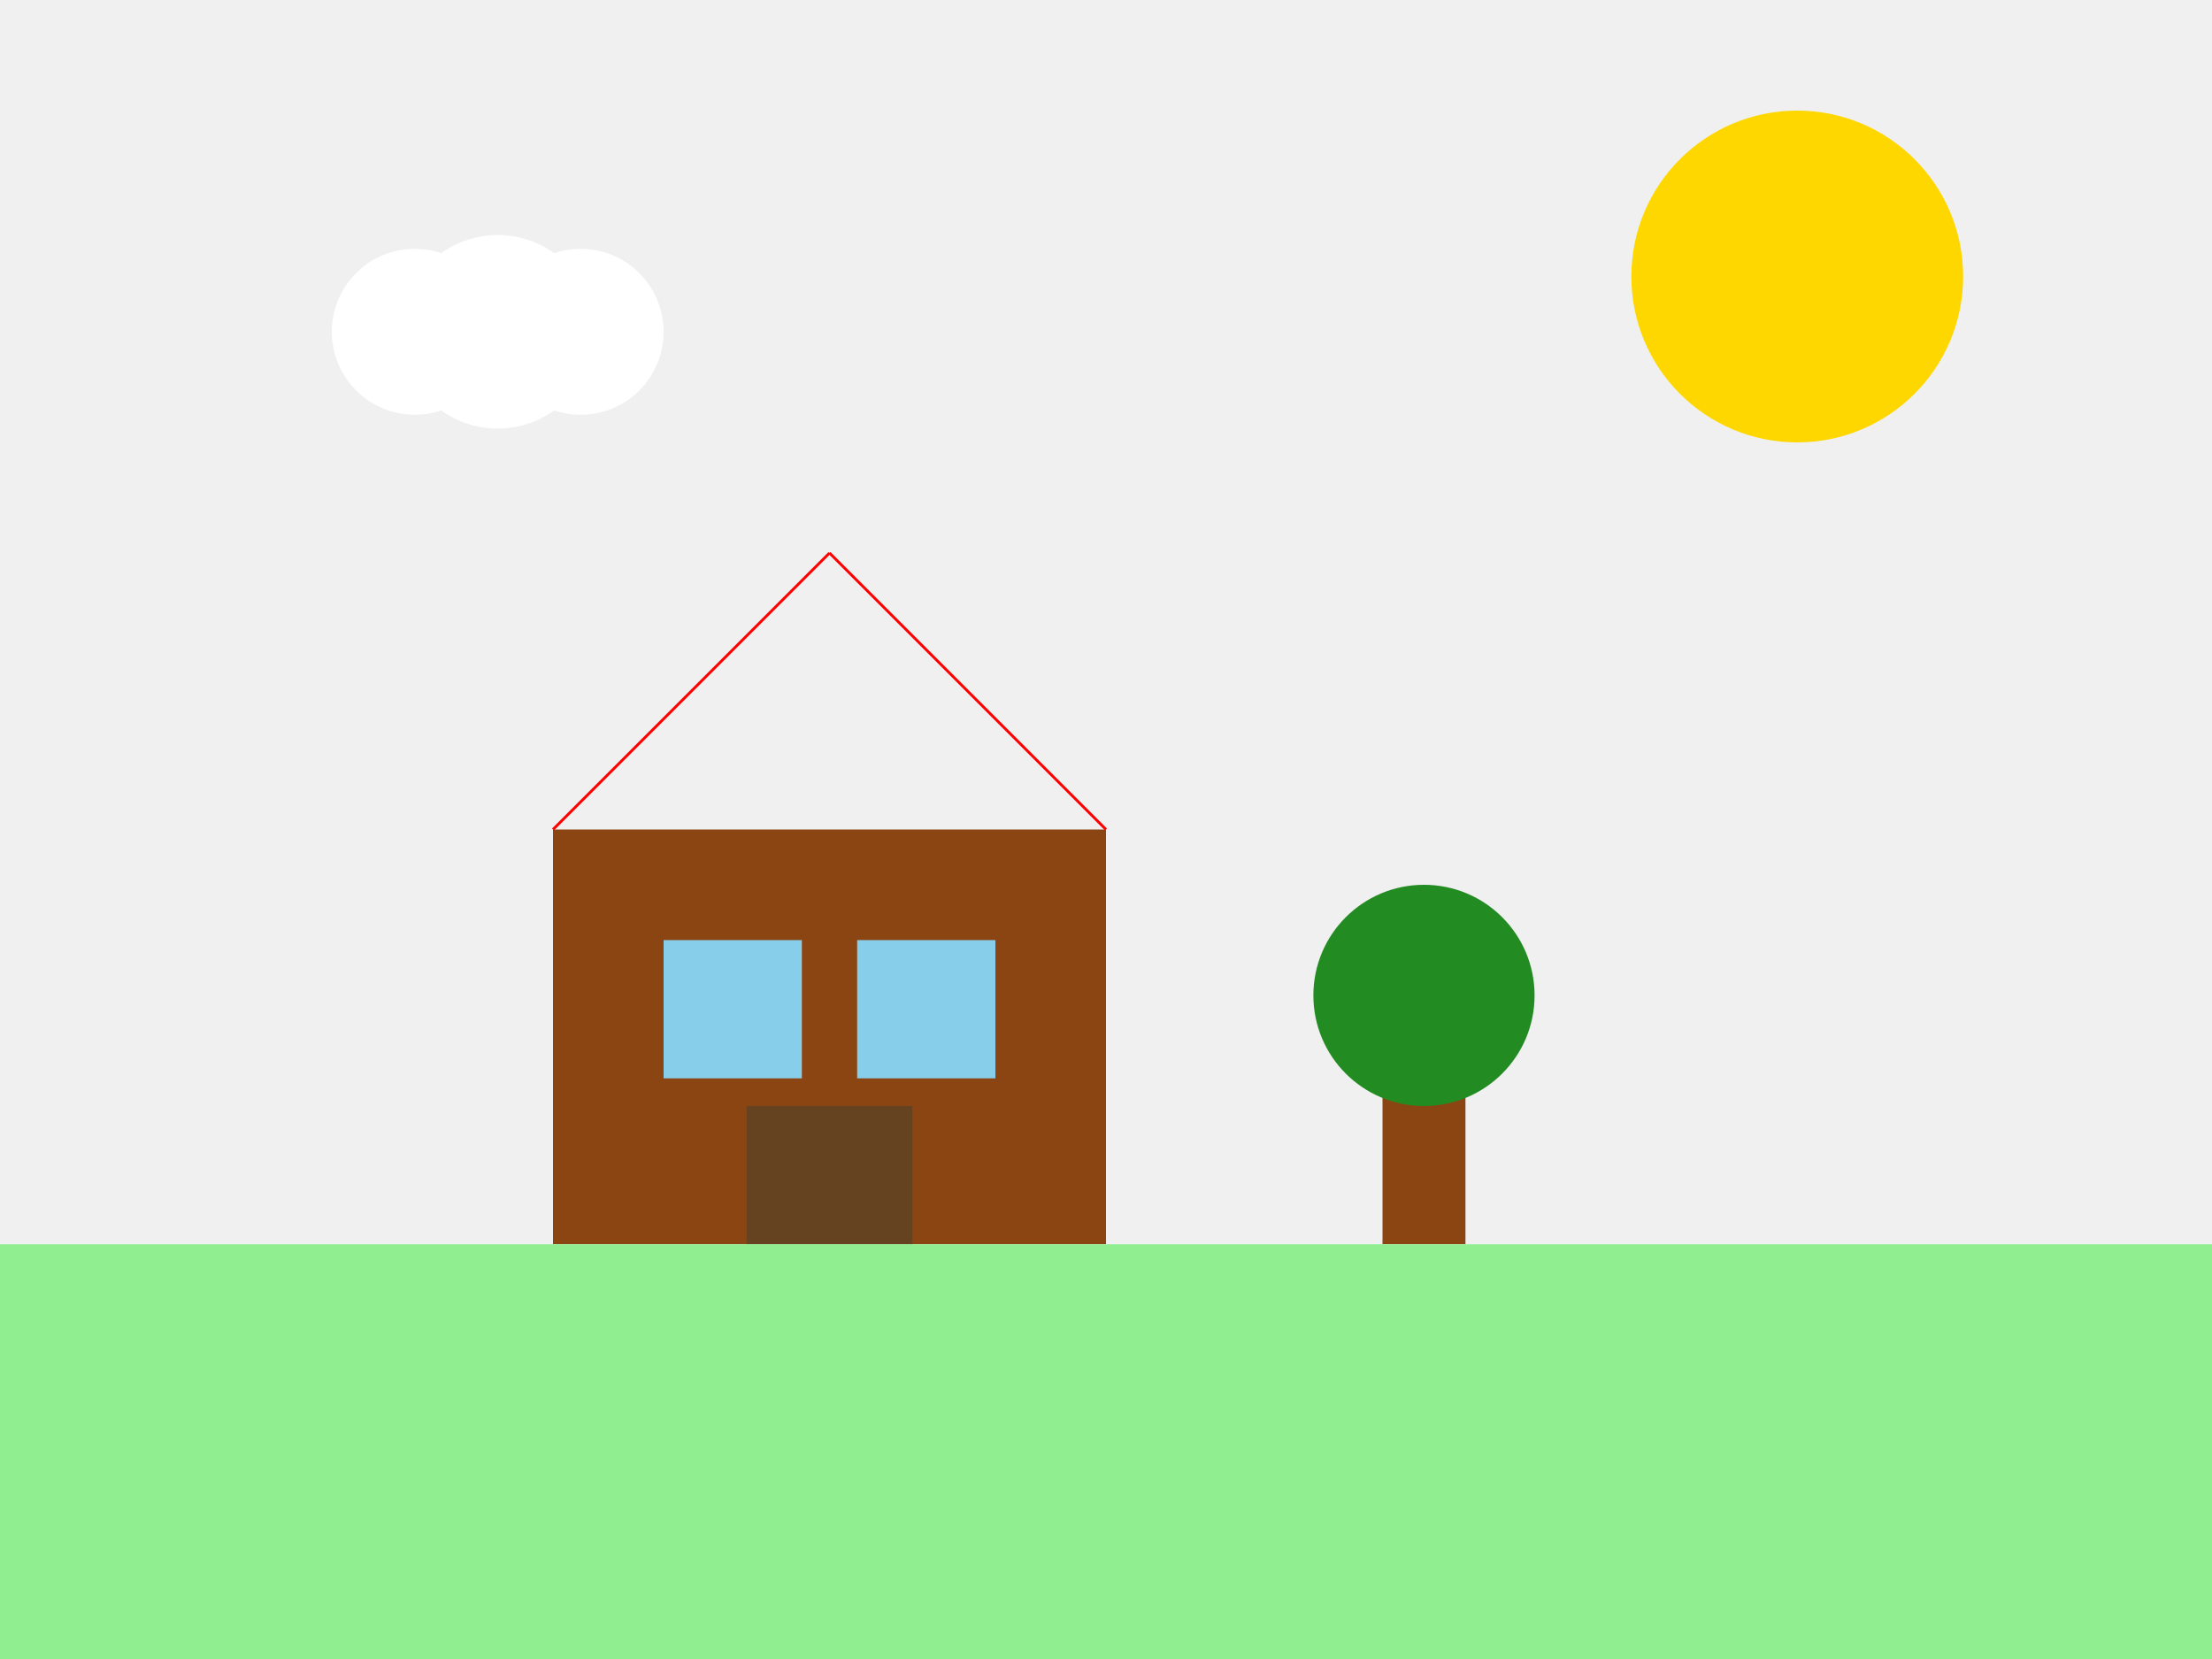
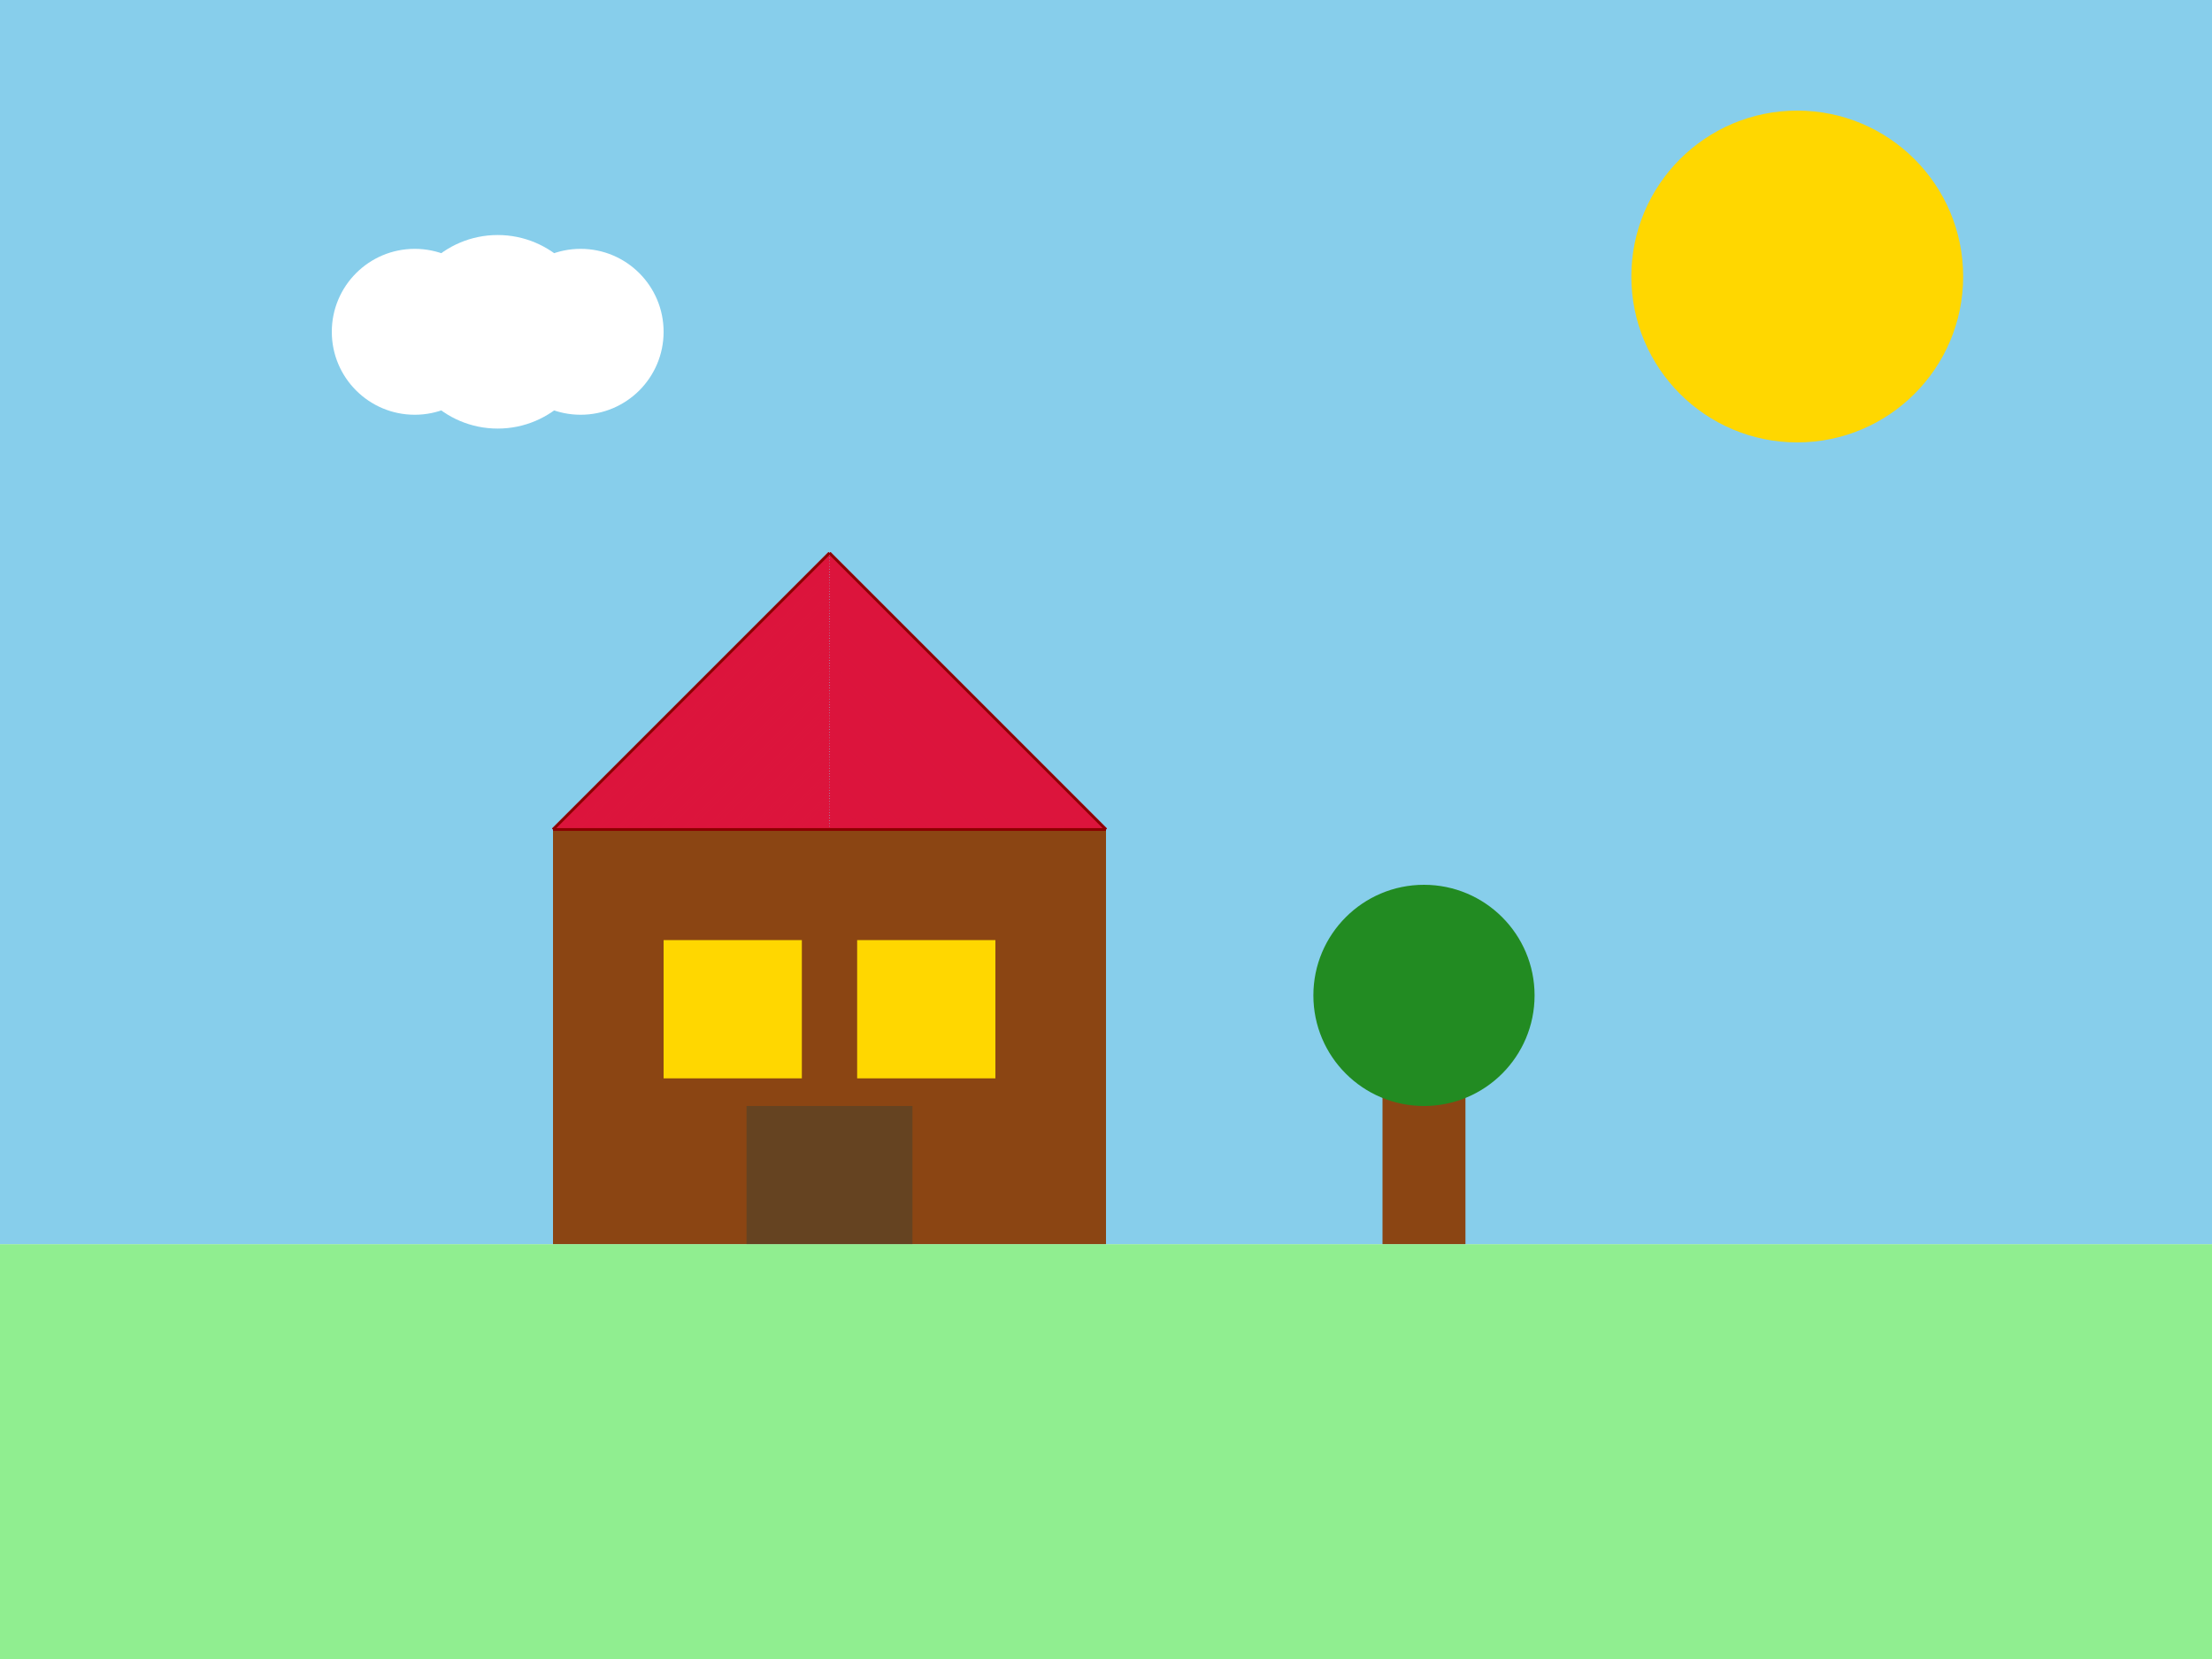
<svg xmlns="http://www.w3.org/2000/svg" width="800" height="600">
+   <rect x="0" y="0" width="800" height="450" fill="#87CEEB" />
  <circle cx="650" cy="100" r="60" fill="#FFD700" />
  <rect x="200" y="300" width="200" height="150" fill="#8B4513" />
-   <line x1="200" y1="300" x2="300" y2="200" stroke="#FF0000" />
-   <line x1="300" y1="200" x2="400" y2="300" stroke="#FF0000" />
-   <rect x="240" y="340" width="50" height="50" fill="#87CEEB" />
-   <rect x="310" y="340" width="50" height="50" fill="#87CEEB" />
+   <line x1="200" y1="300" x2="300" y2="200" stroke="#DC143C" />
+   <line x1="201" y1="300" x2="300" y2="201" stroke="#DC143C" />
+   <line x1="202" y1="300" x2="300" y2="202" stroke="#DC143C" />
+   <line x1="203" y1="300" x2="300" y2="203" stroke="#DC143C" />
+   <line x1="204" y1="300" x2="300" y2="204" stroke="#DC143C" />
+   <line x1="205" y1="300" x2="300" y2="205" stroke="#DC143C" />
+   <line x1="206" y1="300" x2="300" y2="206" stroke="#DC143C" />
+   <line x1="207" y1="300" x2="300" y2="207" stroke="#DC143C" />
+   <line x1="208" y1="300" x2="300" y2="208" stroke="#DC143C" />
+   <line x1="209" y1="300" x2="300" y2="209" stroke="#DC143C" />
+   <line x1="210" y1="300" x2="300" y2="210" stroke="#DC143C" />
+   <line x1="211" y1="300" x2="300" y2="211" stroke="#DC143C" />
+   <line x1="212" y1="300" x2="300" y2="212" stroke="#DC143C" />
+   <line x1="213" y1="300" x2="300" y2="213" stroke="#DC143C" />
+   <line x1="214" y1="300" x2="300" y2="214" stroke="#DC143C" />
+   <line x1="215" y1="300" x2="300" y2="215" stroke="#DC143C" />
+   <line x1="216" y1="300" x2="300" y2="216" stroke="#DC143C" />
+   <line x1="217" y1="300" x2="300" y2="217" stroke="#DC143C" />
+   <line x1="218" y1="300" x2="300" y2="218" stroke="#DC143C" />
+   <line x1="219" y1="300" x2="300" y2="219" stroke="#DC143C" />
+   <line x1="220" y1="300" x2="300" y2="220" stroke="#DC143C" />
+   <line x1="221" y1="300" x2="300" y2="221" stroke="#DC143C" />
+   <line x1="222" y1="300" x2="300" y2="222" stroke="#DC143C" />
+   <line x1="223" y1="300" x2="300" y2="223" stroke="#DC143C" />
+   <line x1="224" y1="300" x2="300" y2="224" stroke="#DC143C" />
+   <line x1="225" y1="300" x2="300" y2="225" stroke="#DC143C" />
+   <line x1="226" y1="300" x2="300" y2="226" stroke="#DC143C" />
+   <line x1="227" y1="300" x2="300" y2="227" stroke="#DC143C" />
+   <line x1="228" y1="300" x2="300" y2="228" stroke="#DC143C" />
+   <line x1="229" y1="300" x2="300" y2="229" stroke="#DC143C" />
+   <line x1="230" y1="300" x2="300" y2="230" stroke="#DC143C" />
+   <line x1="231" y1="300" x2="300" y2="231" stroke="#DC143C" />
+   <line x1="232" y1="300" x2="300" y2="232" stroke="#DC143C" />
+   <line x1="233" y1="300" x2="300" y2="233" stroke="#DC143C" />
+   <line x1="234" y1="300" x2="300" y2="234" stroke="#DC143C" />
+   <line x1="235" y1="300" x2="300" y2="235" stroke="#DC143C" />
+   <line x1="236" y1="300" x2="300" y2="236" stroke="#DC143C" />
+   <line x1="237" y1="300" x2="300" y2="237" stroke="#DC143C" />
+   <line x1="238" y1="300" x2="300" y2="238" stroke="#DC143C" />
+   <line x1="239" y1="300" x2="300" y2="239" stroke="#DC143C" />
+   <line x1="240" y1="300" x2="300" y2="240" stroke="#DC143C" />
+   <line x1="241" y1="300" x2="300" y2="241" stroke="#DC143C" />
+   <line x1="242" y1="300" x2="300" y2="242" stroke="#DC143C" />
+   <line x1="243" y1="300" x2="300" y2="243" stroke="#DC143C" />
+   <line x1="244" y1="300" x2="300" y2="244" stroke="#DC143C" />
+   <line x1="245" y1="300" x2="300" y2="245" stroke="#DC143C" />
+   <line x1="246" y1="300" x2="300" y2="246" stroke="#DC143C" />
+   <line x1="247" y1="300" x2="300" y2="247" stroke="#DC143C" />
+   <line x1="248" y1="300" x2="300" y2="248" stroke="#DC143C" />
+   <line x1="249" y1="300" x2="300" y2="249" stroke="#DC143C" />
+   <line x1="250" y1="300" x2="300" y2="250" stroke="#DC143C" />
+   <line x1="251" y1="300" x2="300" y2="251" stroke="#DC143C" />
+   <line x1="252" y1="300" x2="300" y2="252" stroke="#DC143C" />
+   <line x1="253" y1="300" x2="300" y2="253" stroke="#DC143C" />
+   <line x1="254" y1="300" x2="300" y2="254" stroke="#DC143C" />
+   <line x1="255" y1="300" x2="300" y2="255" stroke="#DC143C" />
+   <line x1="256" y1="300" x2="300" y2="256" stroke="#DC143C" />
+   <line x1="257" y1="300" x2="300" y2="257" stroke="#DC143C" />
+   <line x1="258" y1="300" x2="300" y2="258" stroke="#DC143C" />
+   <line x1="259" y1="300" x2="300" y2="259" stroke="#DC143C" />
+   <line x1="260" y1="300" x2="300" y2="260" stroke="#DC143C" />
+   <line x1="261" y1="300" x2="300" y2="261" stroke="#DC143C" />
+   <line x1="262" y1="300" x2="300" y2="262" stroke="#DC143C" />
+   <line x1="263" y1="300" x2="300" y2="263" stroke="#DC143C" />
+   <line x1="264" y1="300" x2="300" y2="264" stroke="#DC143C" />
+   <line x1="265" y1="300" x2="300" y2="265" stroke="#DC143C" />
+   <line x1="266" y1="300" x2="300" y2="266" stroke="#DC143C" />
+   <line x1="267" y1="300" x2="300" y2="267" stroke="#DC143C" />
+   <line x1="268" y1="300" x2="300" y2="268" stroke="#DC143C" />
+   <line x1="269" y1="300" x2="300" y2="269" stroke="#DC143C" />
+   <line x1="270" y1="300" x2="300" y2="270" stroke="#DC143C" />
+   <line x1="271" y1="300" x2="300" y2="271" stroke="#DC143C" />
+   <line x1="272" y1="300" x2="300" y2="272" stroke="#DC143C" />
+   <line x1="273" y1="300" x2="300" y2="273" stroke="#DC143C" />
+   <line x1="274" y1="300" x2="300" y2="274" stroke="#DC143C" />
+   <line x1="275" y1="300" x2="300" y2="275" stroke="#DC143C" />
+   <line x1="276" y1="300" x2="300" y2="276" stroke="#DC143C" />
+   <line x1="277" y1="300" x2="300" y2="277" stroke="#DC143C" />
+   <line x1="278" y1="300" x2="300" y2="278" stroke="#DC143C" />
+   <line x1="279" y1="300" x2="300" y2="279" stroke="#DC143C" />
+   <line x1="280" y1="300" x2="300" y2="280" stroke="#DC143C" />
+   <line x1="281" y1="300" x2="300" y2="281" stroke="#DC143C" />
+   <line x1="282" y1="300" x2="300" y2="282" stroke="#DC143C" />
+   <line x1="283" y1="300" x2="300" y2="283" stroke="#DC143C" />
+   <line x1="284" y1="300" x2="300" y2="284" stroke="#DC143C" />
+   <line x1="285" y1="300" x2="300" y2="285" stroke="#DC143C" />
+   <line x1="286" y1="300" x2="300" y2="286" stroke="#DC143C" />
+   <line x1="287" y1="300" x2="300" y2="287" stroke="#DC143C" />
+   <line x1="288" y1="300" x2="300" y2="288" stroke="#DC143C" />
+   <line x1="289" y1="300" x2="300" y2="289" stroke="#DC143C" />
+   <line x1="290" y1="300" x2="300" y2="290" stroke="#DC143C" />
+   <line x1="291" y1="300" x2="300" y2="291" stroke="#DC143C" />
+   <line x1="292" y1="300" x2="300" y2="292" stroke="#DC143C" />
+   <line x1="293" y1="300" x2="300" y2="293" stroke="#DC143C" />
+   <line x1="294" y1="300" x2="300" y2="294" stroke="#DC143C" />
+   <line x1="295" y1="300" x2="300" y2="295" stroke="#DC143C" />
+   <line x1="296" y1="300" x2="300" y2="296" stroke="#DC143C" />
+   <line x1="297" y1="300" x2="300" y2="297" stroke="#DC143C" />
+   <line x1="298" y1="300" x2="300" y2="298" stroke="#DC143C" />
+   <line x1="299" y1="300" x2="300" y2="299" stroke="#DC143C" />
+   <line x1="300" y1="200" x2="400" y2="300" stroke="#DC143C" />
+   <line x1="300" y1="201" x2="399" y2="300" stroke="#DC143C" />
+   <line x1="300" y1="202" x2="398" y2="300" stroke="#DC143C" />
+   <line x1="300" y1="203" x2="397" y2="300" stroke="#DC143C" />
+   <line x1="300" y1="204" x2="396" y2="300" stroke="#DC143C" />
+   <line x1="300" y1="205" x2="395" y2="300" stroke="#DC143C" />
+   <line x1="300" y1="206" x2="394" y2="300" stroke="#DC143C" />
+   <line x1="300" y1="207" x2="393" y2="300" stroke="#DC143C" />
+   <line x1="300" y1="208" x2="392" y2="300" stroke="#DC143C" />
+   <line x1="300" y1="209" x2="391" y2="300" stroke="#DC143C" />
+   <line x1="300" y1="210" x2="390" y2="300" stroke="#DC143C" />
+   <line x1="300" y1="211" x2="389" y2="300" stroke="#DC143C" />
+   <line x1="300" y1="212" x2="388" y2="300" stroke="#DC143C" />
+   <line x1="300" y1="213" x2="387" y2="300" stroke="#DC143C" />
+   <line x1="300" y1="214" x2="386" y2="300" stroke="#DC143C" />
+   <line x1="300" y1="215" x2="385" y2="300" stroke="#DC143C" />
+   <line x1="300" y1="216" x2="384" y2="300" stroke="#DC143C" />
+   <line x1="300" y1="217" x2="383" y2="300" stroke="#DC143C" />
+   <line x1="300" y1="218" x2="382" y2="300" stroke="#DC143C" />
+   <line x1="300" y1="219" x2="381" y2="300" stroke="#DC143C" />
+   <line x1="300" y1="220" x2="380" y2="300" stroke="#DC143C" />
+   <line x1="300" y1="221" x2="379" y2="300" stroke="#DC143C" />
+   <line x1="300" y1="222" x2="378" y2="300" stroke="#DC143C" />
+   <line x1="300" y1="223" x2="377" y2="300" stroke="#DC143C" />
+   <line x1="300" y1="224" x2="376" y2="300" stroke="#DC143C" />
+   <line x1="300" y1="225" x2="375" y2="300" stroke="#DC143C" />
+   <line x1="300" y1="226" x2="374" y2="300" stroke="#DC143C" />
+   <line x1="300" y1="227" x2="373" y2="300" stroke="#DC143C" />
+   <line x1="300" y1="228" x2="372" y2="300" stroke="#DC143C" />
+   <line x1="300" y1="229" x2="371" y2="300" stroke="#DC143C" />
+   <line x1="300" y1="230" x2="370" y2="300" stroke="#DC143C" />
+   <line x1="300" y1="231" x2="369" y2="300" stroke="#DC143C" />
+   <line x1="300" y1="232" x2="368" y2="300" stroke="#DC143C" />
+   <line x1="300" y1="233" x2="367" y2="300" stroke="#DC143C" />
+   <line x1="300" y1="234" x2="366" y2="300" stroke="#DC143C" />
+   <line x1="300" y1="235" x2="365" y2="300" stroke="#DC143C" />
+   <line x1="300" y1="236" x2="364" y2="300" stroke="#DC143C" />
+   <line x1="300" y1="237" x2="363" y2="300" stroke="#DC143C" />
+   <line x1="300" y1="238" x2="362" y2="300" stroke="#DC143C" />
+   <line x1="300" y1="239" x2="361" y2="300" stroke="#DC143C" />
+   <line x1="300" y1="240" x2="360" y2="300" stroke="#DC143C" />
+   <line x1="300" y1="241" x2="359" y2="300" stroke="#DC143C" />
+   <line x1="300" y1="242" x2="358" y2="300" stroke="#DC143C" />
+   <line x1="300" y1="243" x2="357" y2="300" stroke="#DC143C" />
+   <line x1="300" y1="244" x2="356" y2="300" stroke="#DC143C" />
+   <line x1="300" y1="245" x2="355" y2="300" stroke="#DC143C" />
+   <line x1="300" y1="246" x2="354" y2="300" stroke="#DC143C" />
+   <line x1="300" y1="247" x2="353" y2="300" stroke="#DC143C" />
+   <line x1="300" y1="248" x2="352" y2="300" stroke="#DC143C" />
+   <line x1="300" y1="249" x2="351" y2="300" stroke="#DC143C" />
+   <line x1="300" y1="250" x2="350" y2="300" stroke="#DC143C" />
+   <line x1="300" y1="251" x2="349" y2="300" stroke="#DC143C" />
+   <line x1="300" y1="252" x2="348" y2="300" stroke="#DC143C" />
+   <line x1="300" y1="253" x2="347" y2="300" stroke="#DC143C" />
+   <line x1="300" y1="254" x2="346" y2="300" stroke="#DC143C" />
+   <line x1="300" y1="255" x2="345" y2="300" stroke="#DC143C" />
+   <line x1="300" y1="256" x2="344" y2="300" stroke="#DC143C" />
+   <line x1="300" y1="257" x2="343" y2="300" stroke="#DC143C" />
+   <line x1="300" y1="258" x2="342" y2="300" stroke="#DC143C" />
+   <line x1="300" y1="259" x2="341" y2="300" stroke="#DC143C" />
+   <line x1="300" y1="260" x2="340" y2="300" stroke="#DC143C" />
+   <line x1="300" y1="261" x2="339" y2="300" stroke="#DC143C" />
+   <line x1="300" y1="262" x2="338" y2="300" stroke="#DC143C" />
+   <line x1="300" y1="263" x2="337" y2="300" stroke="#DC143C" />
+   <line x1="300" y1="264" x2="336" y2="300" stroke="#DC143C" />
+   <line x1="300" y1="265" x2="335" y2="300" stroke="#DC143C" />
+   <line x1="300" y1="266" x2="334" y2="300" stroke="#DC143C" />
+   <line x1="300" y1="267" x2="333" y2="300" stroke="#DC143C" />
+   <line x1="300" y1="268" x2="332" y2="300" stroke="#DC143C" />
+   <line x1="300" y1="269" x2="331" y2="300" stroke="#DC143C" />
+   <line x1="300" y1="270" x2="330" y2="300" stroke="#DC143C" />
+   <line x1="300" y1="271" x2="329" y2="300" stroke="#DC143C" />
+   <line x1="300" y1="272" x2="328" y2="300" stroke="#DC143C" />
+   <line x1="300" y1="273" x2="327" y2="300" stroke="#DC143C" />
+   <line x1="300" y1="274" x2="326" y2="300" stroke="#DC143C" />
+   <line x1="300" y1="275" x2="325" y2="300" stroke="#DC143C" />
+   <line x1="300" y1="276" x2="324" y2="300" stroke="#DC143C" />
+   <line x1="300" y1="277" x2="323" y2="300" stroke="#DC143C" />
+   <line x1="300" y1="278" x2="322" y2="300" stroke="#DC143C" />
+   <line x1="300" y1="279" x2="321" y2="300" stroke="#DC143C" />
+   <line x1="300" y1="280" x2="320" y2="300" stroke="#DC143C" />
+   <line x1="300" y1="281" x2="319" y2="300" stroke="#DC143C" />
+   <line x1="300" y1="282" x2="318" y2="300" stroke="#DC143C" />
+   <line x1="300" y1="283" x2="317" y2="300" stroke="#DC143C" />
+   <line x1="300" y1="284" x2="316" y2="300" stroke="#DC143C" />
+   <line x1="300" y1="285" x2="315" y2="300" stroke="#DC143C" />
+   <line x1="300" y1="286" x2="314" y2="300" stroke="#DC143C" />
+   <line x1="300" y1="287" x2="313" y2="300" stroke="#DC143C" />
+   <line x1="300" y1="288" x2="312" y2="300" stroke="#DC143C" />
+   <line x1="300" y1="289" x2="311" y2="300" stroke="#DC143C" />
+   <line x1="300" y1="290" x2="310" y2="300" stroke="#DC143C" />
+   <line x1="300" y1="291" x2="309" y2="300" stroke="#DC143C" />
+   <line x1="300" y1="292" x2="308" y2="300" stroke="#DC143C" />
+   <line x1="300" y1="293" x2="307" y2="300" stroke="#DC143C" />
+   <line x1="300" y1="294" x2="306" y2="300" stroke="#DC143C" />
+   <line x1="300" y1="295" x2="305" y2="300" stroke="#DC143C" />
+   <line x1="300" y1="296" x2="304" y2="300" stroke="#DC143C" />
+   <line x1="300" y1="297" x2="303" y2="300" stroke="#DC143C" />
+   <line x1="300" y1="298" x2="302" y2="300" stroke="#DC143C" />
+   <line x1="300" y1="299" x2="301" y2="300" stroke="#DC143C" />
+   <line x1="200" y1="300" x2="300" y2="200" stroke="#8B0000" />
+   <line x1="300" y1="200" x2="400" y2="300" stroke="#8B0000" />
+   <line x1="200" y1="300" x2="400" y2="300" stroke="#8B0000" />
+   <rect x="240" y="340" width="50" height="50" fill="#FFD700" />
+   <rect x="310" y="340" width="50" height="50" fill="#FFD700" />
  <rect x="270" y="400" width="60" height="50" fill="#654321" />
  <rect x="500" y="380" width="30" height="70" fill="#8B4513" />
  <circle cx="515" cy="360" r="40" fill="#228B22" />
  <rect x="0" y="450" width="800" height="150" fill="#90EE90" />
  <circle cx="150" cy="120" r="30" fill="#FFFFFF" />
  <circle cx="180" cy="120" r="35" fill="#FFFFFF" />
  <circle cx="210" cy="120" r="30" fill="#FFFFFF" />
</svg>
